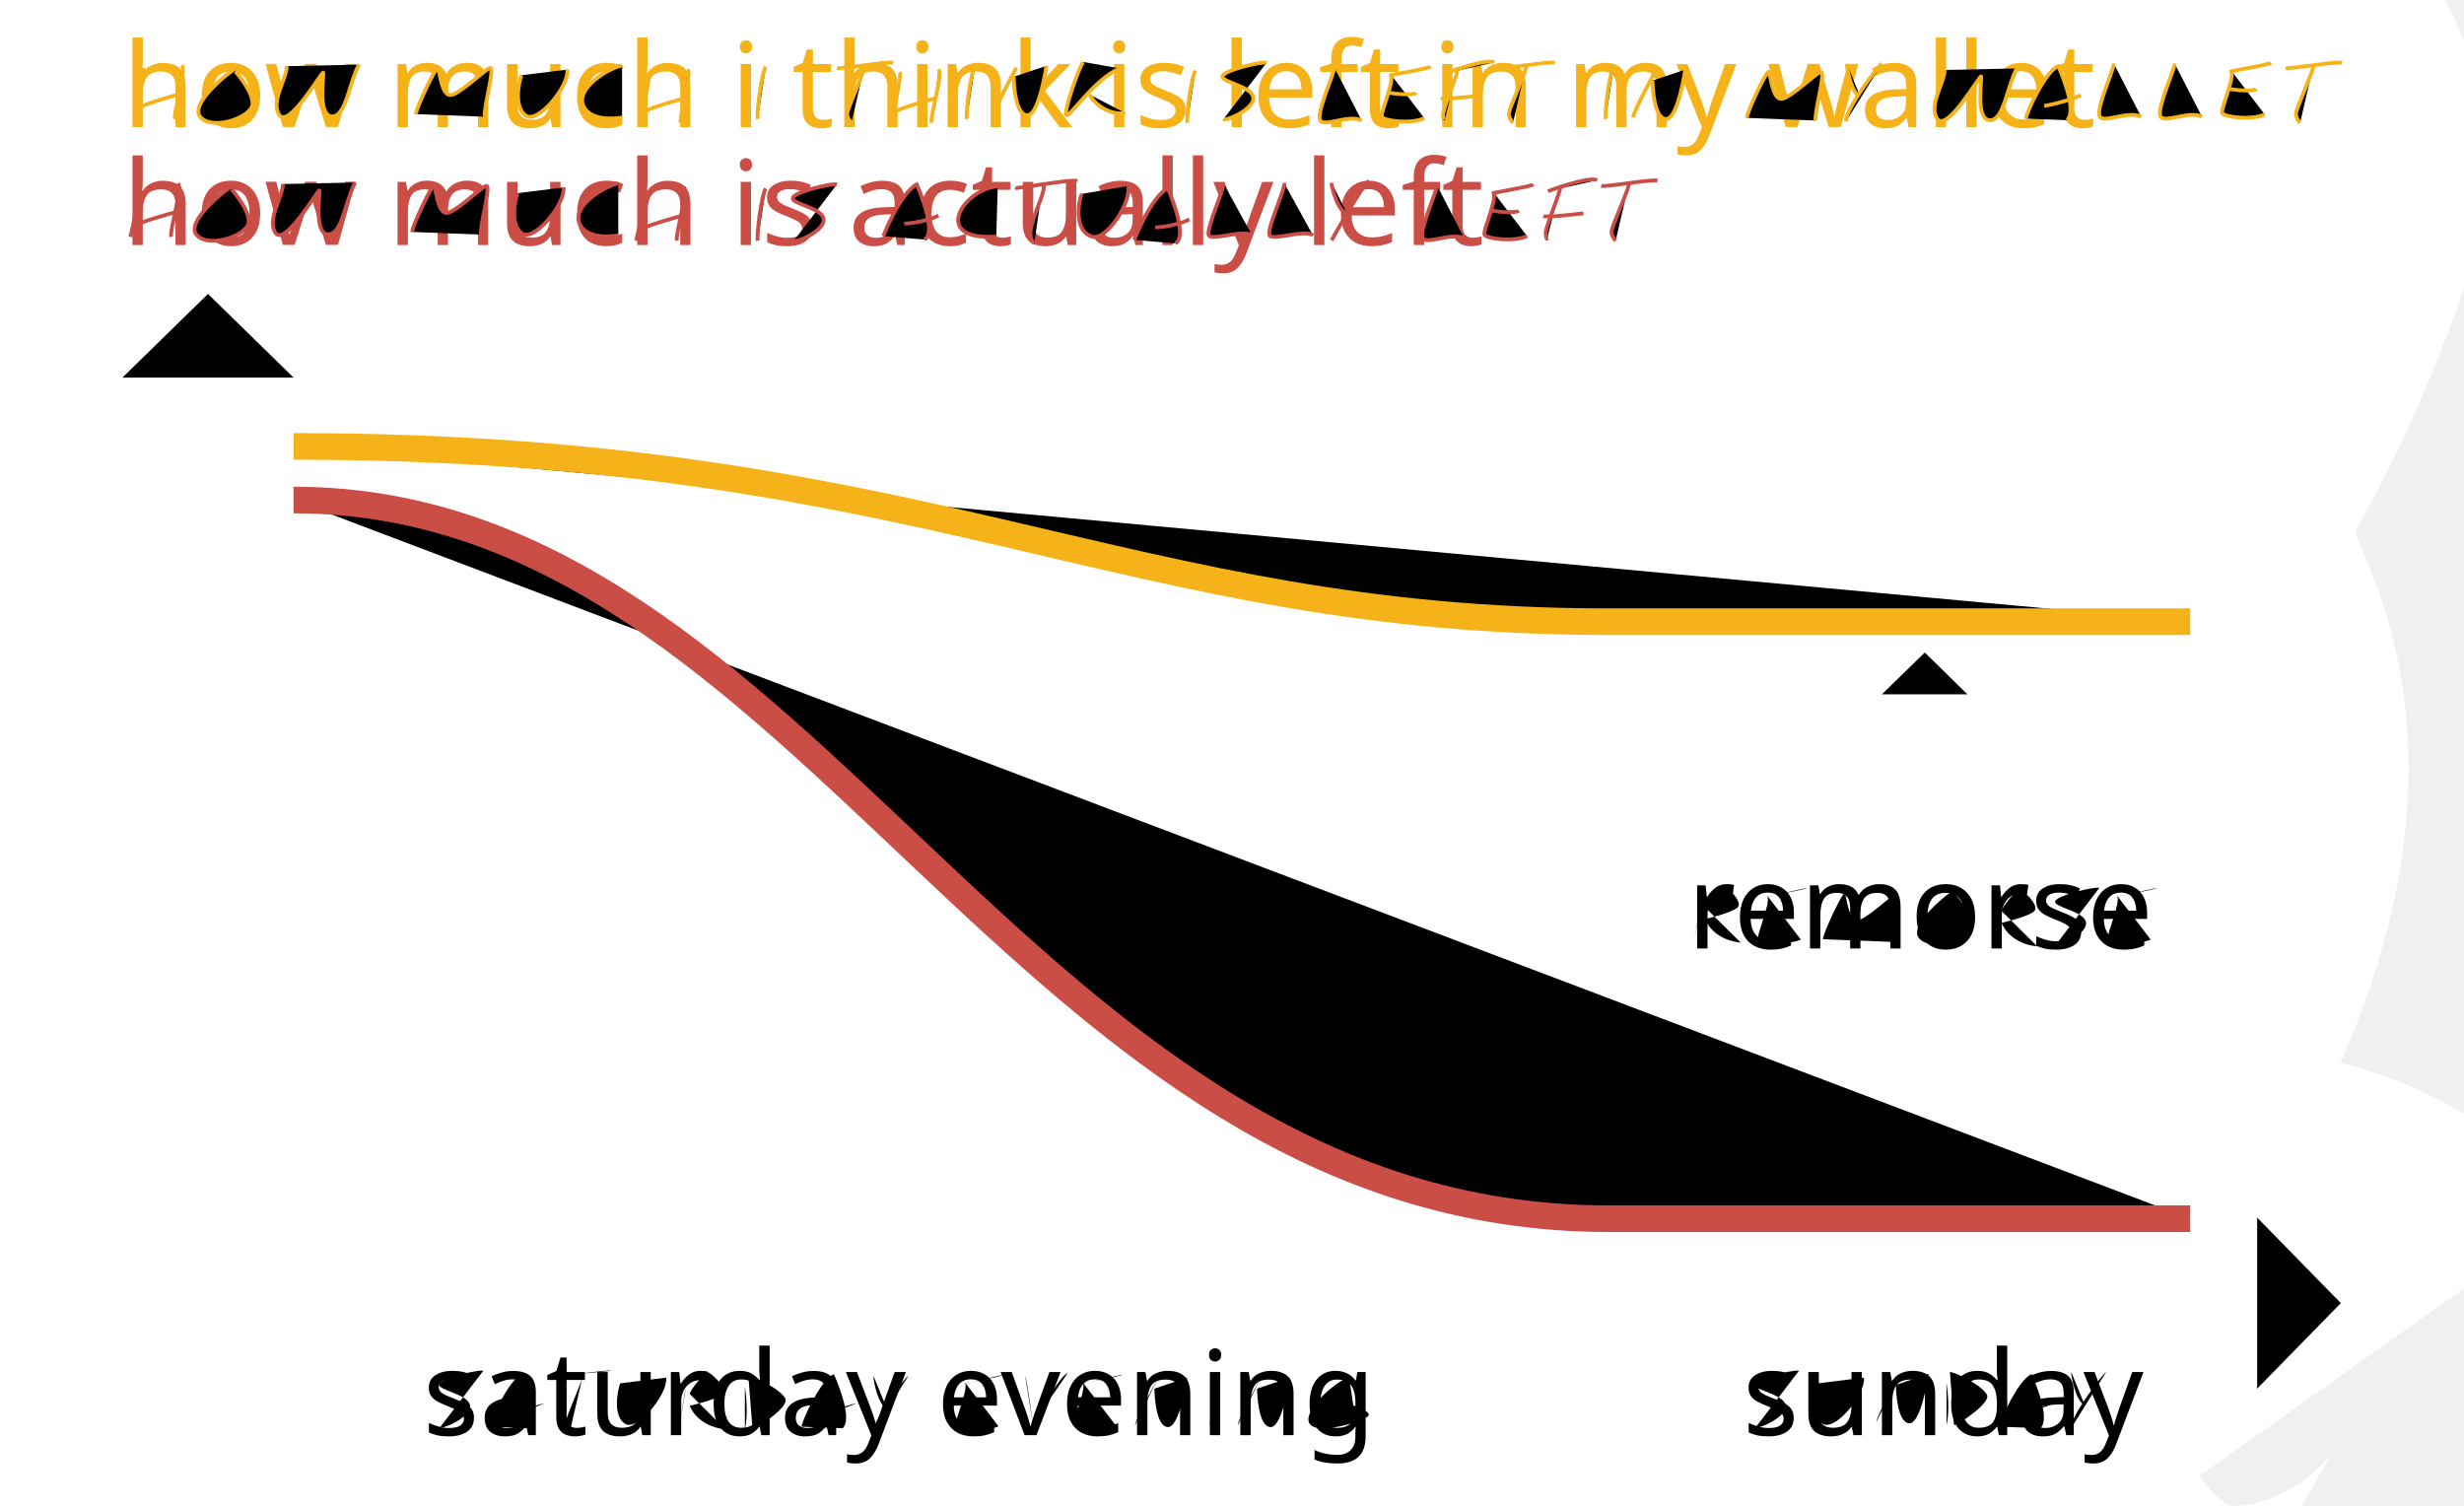
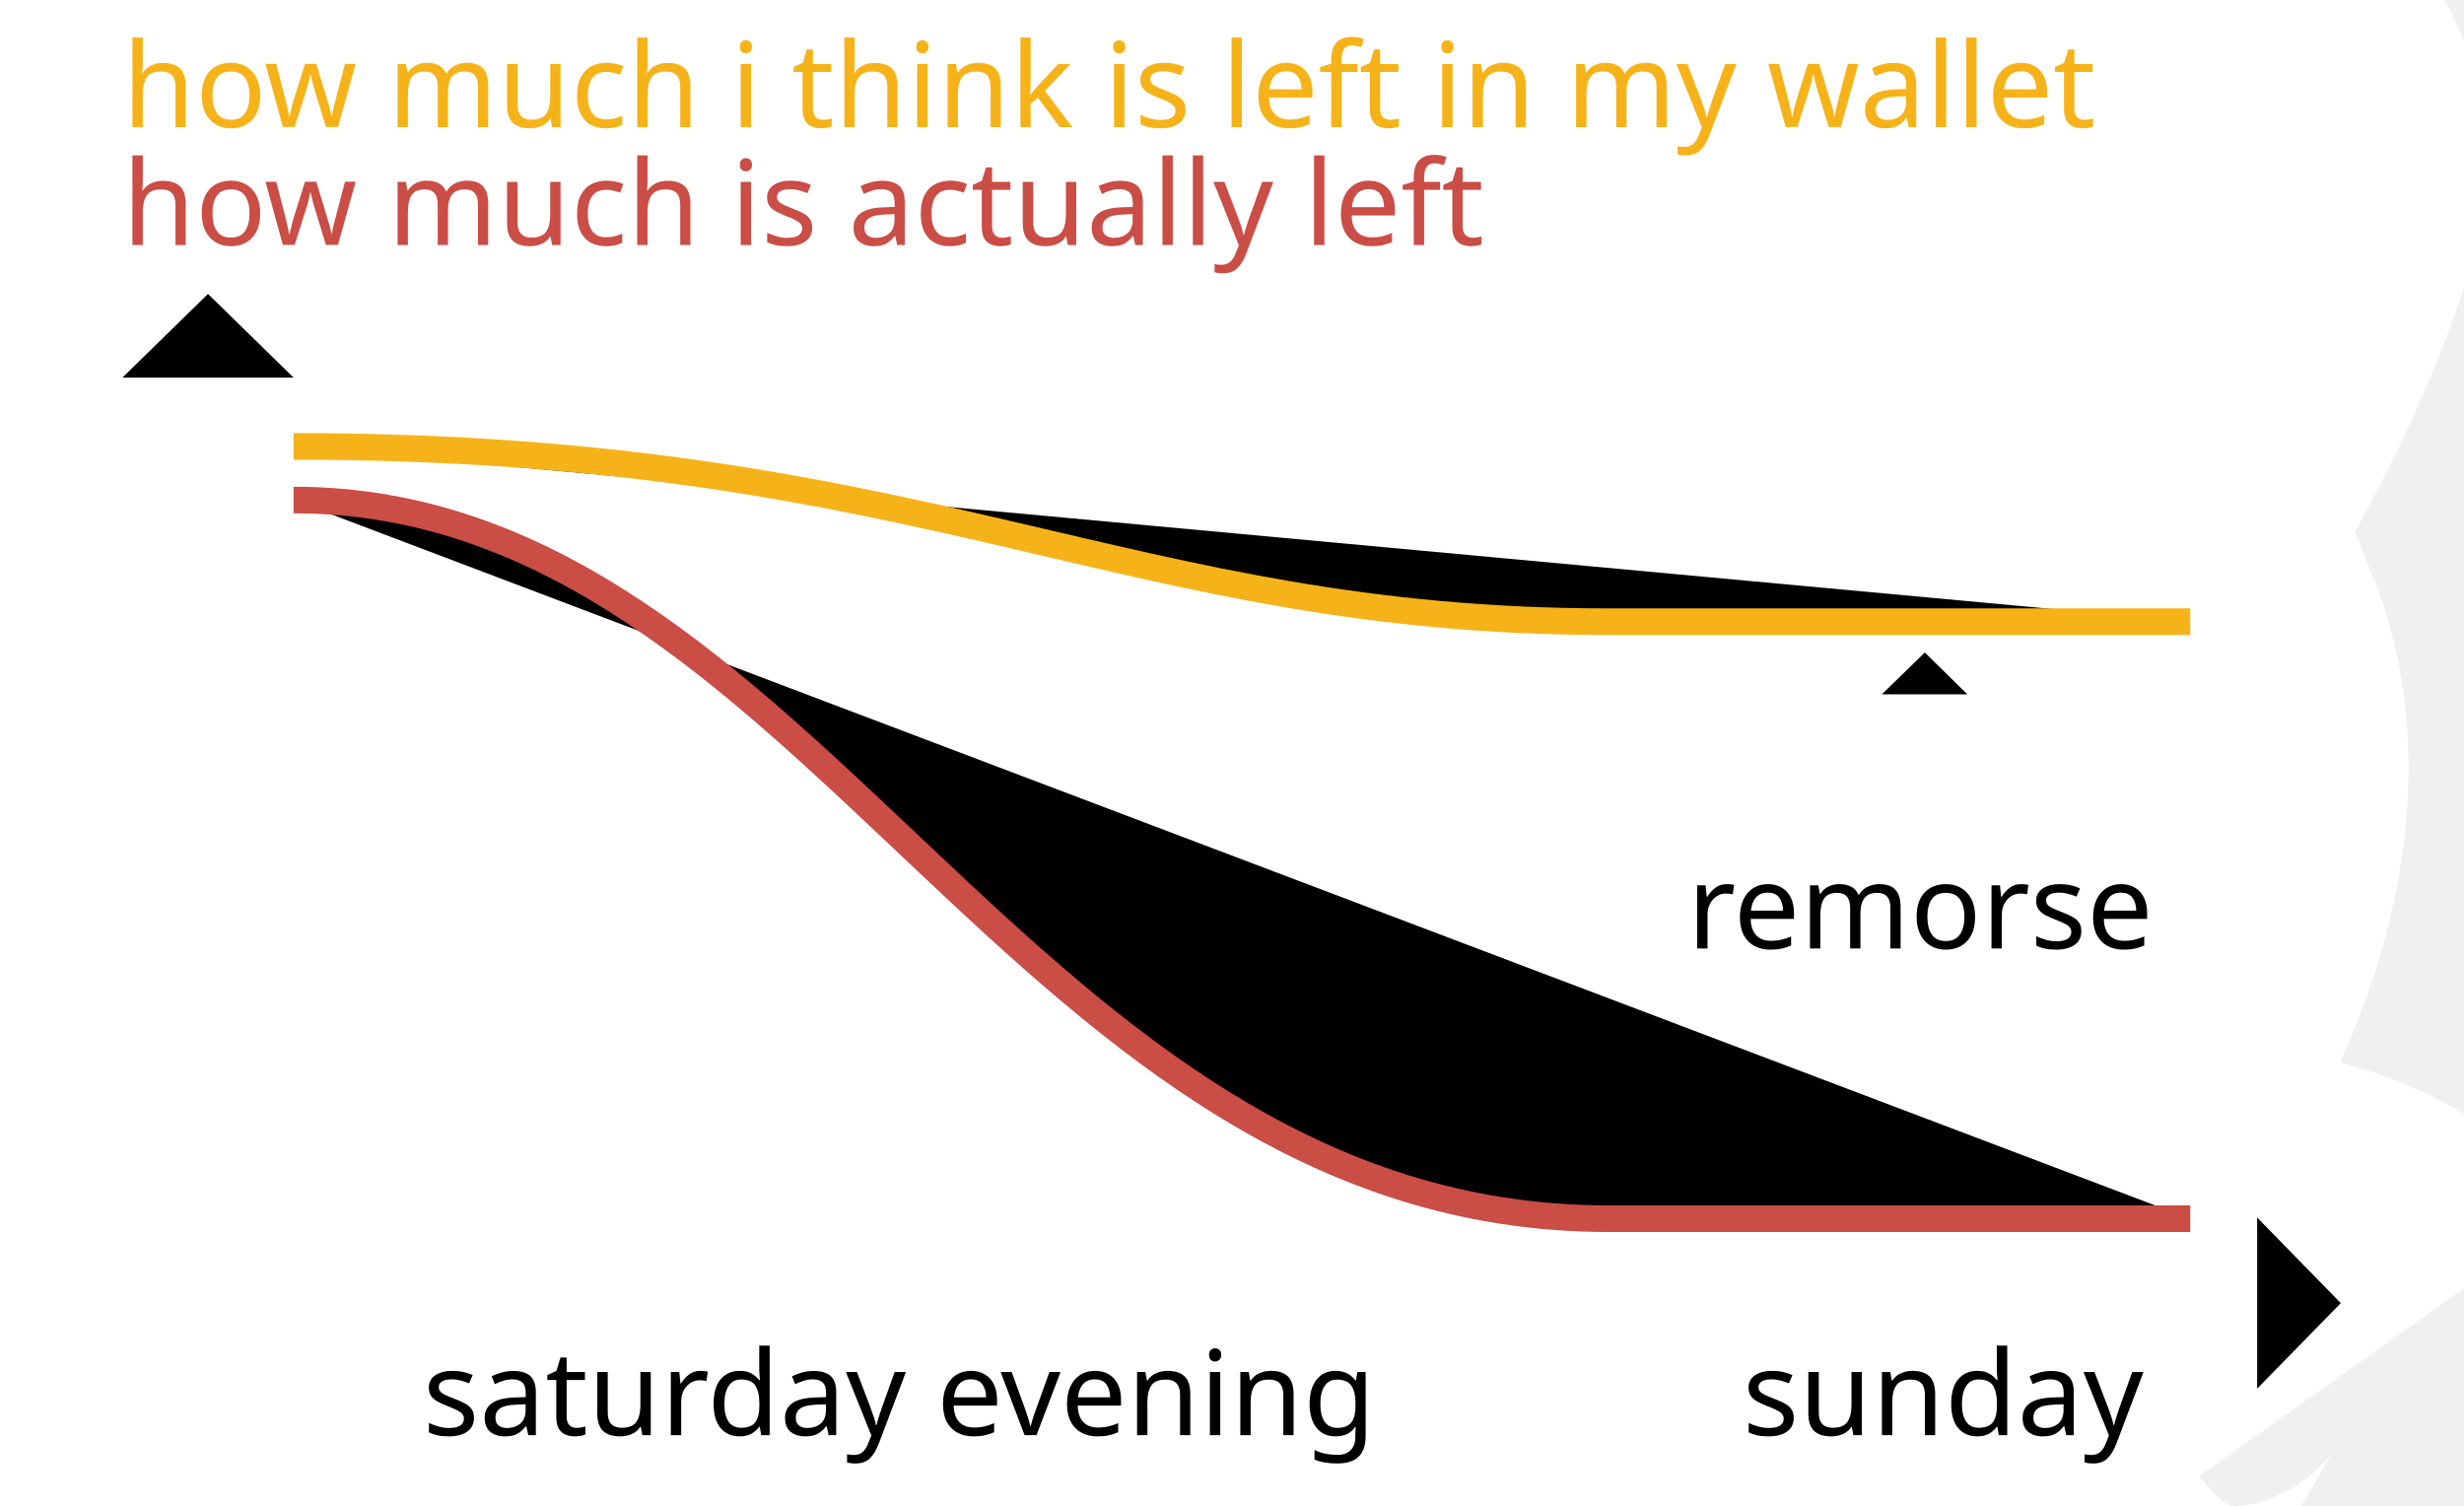
<svg xmlns="http://www.w3.org/2000/svg" version="1.1" id="Layer_1" x="0px" y="0px" viewBox="0 0 648 396" enable-background="new 0 0 648 396" xml:space="preserve">
  <path stroke="#FFFFFF" stroke-width="120" d="M28.8,8.7  C25.4,21.8,22,34.8,18.7,47.9c31.7-16.2,63.5-32.4,95.2-48.5C85.8,34.2,57.7,69.1,29.6,103.9c-5.4,6.7-11.2,15-8.6,23.3  c2.4,7.8,11.8,11.7,19.8,10.4s14.9-6.4,21-11.8C82,107.8,97.5,85.3,116,65.7s41.6-37.1,68.4-40.2c-35.4,36.6-71,73.3-99.9,115.2  s-51.2,89.4-57,139.9c75.2-73.1,138.6-158.3,187.1-251.3c7.8-15,18.7-32.5,35.7-32.3C199.1,108.8,133.7,214,56.2,309.3  c-7.5,9.3-15.4,18.8-18.9,30.2c-3.6,11.4-1.8,25.4,7.4,33c8.6,7,21.4,6.7,31.5,2.1c10.1-4.6,18-12.8,25.5-20.9  c78.8-85.1,141.2-184,196-286.2c11.3-21,23.2-43.3,43.8-55.2c8,22.7,2.1,48.4-9.6,69.4c-11.7,21-28.7,38.6-44.4,56.8  c-55.9,65-97.5,141.4-128,221.6c20.5,7.5,45.4,14.3,62.5,0.8c7.5-5.9,12-14.8,16.3-23.4C283,248.4,332.7,162.1,387.3,79  c14.9-22.7,30.8-45.8,53.4-60.8c11,29.7-4.5,62-19.2,90c-46,87.9-88,178-125.6,269.8c25.8,9.4,55.6-1,75.6-19.8  c19.9-18.8,31.6-44.7,40.6-70.6s15.9-52.7,28.5-77.1c11.4-22,27.4-41.6,36.8-64.5c7.7-18.9,10.8-39.3,15.6-59.1s11.7-39.9,25.6-54.8  c13.9-14.9,36.2-23.5,55.3-16.4c8.3,3.1,15.7,9.3,18.5,17.7c3,8.9,0.3,18.7-2.8,27.6c-36.7,104.1-135.6,181.2-155.5,289.8  c14.1,4.5,29.6-3.9,38.5-15.7s12.9-26.5,17.7-40.5c15.8-45.8,42.8-87.8,77.9-121.2c10.7,27,3.5,57.9-8.7,84.2  c-12.1,26.4-29,50.6-38.7,77.9c-2.8,7.9-5,16.4-3.4,24.6s8,16,16.4,16.7c8.4,0.7,15.7-5.6,20.4-12.5c4.7-7,7.8-15,13.6-21.1  c13.2-14.2,48.3-5.5,59.5,10.3" />
  <g>
    <line stroke-width="7" x1="54.7" y1="77.3" x2="54.7" y2="364.7" />
    <line stroke-width="7" x1="32.2" y1="342.7" x2="615.6" y2="342.7" />
  </g>
  <g>
    <polyline stroke-width="7" points="   32.2,99.3 54.7,77.3 77.2,99.3  " />
    <polyline stroke-width="7" points="   593.6,320.2 615.6,342.7 593.6,365.2  " />
  </g>
  <g>
    <line stroke-width="7" x1="420.5" y1="335" x2="420.5" y2="351" />
    <text transform="matrix(1 0 0 1 111.1963 377.4346)" font-family="'PermanentMarker'" font-size="31">saturday evening</text>
    <text transform="matrix(1 0 0 1 458.2715 377.4346)" font-family="'PermanentMarker'" font-size="31">sunday</text>
-     <path d="   M127.1,360.5c-1.2-0.4-11,1.9-11.6,3.5s7.7,2.6,8.1,5.6s-6.9,6.2-7.9,5.8" />
-     <path d="   M128.8,375.2c0-1.4,5.2-12.7,8.5-13.8c0,0,5.3,11.5,2.3,14.2" />
-     <path d="   M133.6,371.8c1.4,0,8.3-1.9,9.6-2.8" />
-     <path d="   M146.1,361.9c1.2,0.3,13.1-1.8,14.8-1.4" />
-     <path d="   M153.5,360.8c0.3,1.1-4.7,11.8-4.7,13.1s1.1,2.4,1.1,2.4" />
-     <path d="   M163.1,363.8c-0.7,2-2,8.4,1.2,10.6s11.4-7.7,10.9-12.1" />
-     <path d="   M180.3,365.1c0.1,0.6-1.7,9.9-1.7,9.9" />
-     <path d="   M181.4,366.6c0-1.1,4-5.6,4.7-5.7s5.4,4.2,3.9,5.7s-8.6,3.1-8.6,3.1s1.8,5.4,9.4,6.2" />
-     <path d="   M195.9,364.6c0.3,1.8,0.9,7.7,0,11.2" />
-     <path d="   M196.8,361.8c2.2,0.3,9.2,4.1,9.8,6.2c0.6,2.2-7.2,7.4-8.7,7.8" />
-     <path d="   M210.8,375.2c0-1.4,5.2-12.7,8.5-13.8c0,0,5.3,11.5,2.3,14.2" />
-     <path d="   M215.6,371.8c1.4,0,8.3-1.9,9.6-2.8" />
-     <path d="   M229.7,361.8c0,1.6,1.3,7.8,3.6,8.8" />
-     <path d="   M238.9,361.8c-0.9,0.4-9.8,12.3-9.4,15.1" />
-     <path d="   M253.8,363.6c0.9,2-2.8,10-2.4,11.1c0.4,1.1,7.7,2,11.2,0.4" />
-     <path d="   M253.4,363.9c0.4-0.3,10.2-1.8,10.7-2.4" />
-     <path d="   M253.4,368.4c0.7,0.2,6.3,0.8,7,0" />
-     <path d="   M269.6,361.9c0.5,1,2.1,13,2.1,13" />
-     <path d="   M271.9,374c0,0,6.6-12.1,8.9-12.9" />
-     <path d="   M284.8,363.6c0.9,2-2.8,10-2.4,11.1c0.4,1.1,7.7,2,11.2,0.4" />
-     <path d="   M284.4,363.9c0.4-0.3,10.2-1.8,10.8-2.4" />
-     <path d="   M284.4,368.4c0.7,0.2,6.3,0.8,7,0" />
-     <path d="   M298.5,374.9c0-1.5,5.8-12.1,5.8-12.1" />
-     <path d="   M303.6,365.2c0,1.4,0.3,9.9,3.5,10.1s5.1-13,5.1-13" />
-     <path d="   M320.4,361.6c-1.1,1.4-2.5,12.2-2.1,13.7" />
-     <path d="   M325.5,374.9c0-1.5,5.8-12.1,5.8-12.1" />
-     <path d="   M330.6,365.2c0,1.4,0.3,9.9,3.5,10.1s5.1-13,5.1-13" />
-     <path d="   M354.8,362.2c-3.9,1.2-12.4,9-10.4,12.2s14.9-0.8,15.5-2.1s-4-2.7-4-2.7" />
-     <path d="   M473.1,360.5c-1.2-0.4-11,1.9-11.6,3.5s7.7,2.6,8.1,5.6s-6.9,6.2-7.9,5.8" />
-     <path d="   M478.1,363.8c-0.7,2-2,8.4,1.2,10.6s11.4-7.7,10.9-12.1" />
-     <path d="   M493.5,373.9c0-1.5,5.8-12.1,5.8-12.1" />
-     <path d="   M498.6,364.2c0,1.4,0.3,9.9,3.5,10.1s5.1-13,5.1-13" />
-     <path d="   M511.9,363.6c0.3,1.8,0.9,7.7,0,11.2" />
-     <path d="   M512.8,360.8c2.2,0.3,9.2,4.1,9.8,6.2c0.6,2.2-7.2,7.4-8.7,7.8" />
-     <path d="   M525.8,375.2c0-1.4,5.2-12.7,8.5-13.8c0,0,5.3,11.5,2.3,14.2" />
-     <path d="   M530.6,371.8c1.4,0,8.3-1.9,9.6-2.8" />
-     <path d="   M544.7,360.8c0,1.6,1.3,7.8,3.6,8.8" />
-     <path d="   M553.9,360.8c-0.9,0.4-9.8,12.3-9.4,15.1" />
  </g>
  <g>
    <text transform="matrix(1 0 0 1 32.1943 33.4346)" fill="#F6B319" font-family="'PermanentMarker'" font-size="31">how much i think is left in my wallet</text>
-     <path stroke="#F6B319" d="   M37.7,17.9c0.4,1.4-2.4,13.4-2.4,13.4" />
-     <path stroke="#F6B319" d="   M47.9,17.2c1,1.9-2.2,11.8-1.9,14.1" />
-     <path stroke="#F6B319" d="   M36.5,28.4c1-1,10.6-3.6,10.6-3.6" />
-     <path stroke="#F6B319" d="   M62.4,17.7c-1.8,0.9-13,9.7-9.6,13.2s13.4-0.1,13.6-3.5s-4.5-8.6-4.5-8.6" />
-     <path stroke="#F6B319" d="   M75.4,17.4c0.1,3.2-4.4,9.4-1.9,12.9s11.2-11.6,11.5-11.2s-1.6,11.2,2.2,11.5s4.6-8.9,7.2-13.6" />
-     <path stroke="#F6B319" d="   M109.4,30c0-1.6,5.4-12.9,5.8-12.1s0.9,6.9,3.1,7.1s8.9-6.5,10.5-7.1s-1.8,10.9-1.3,12.8" />
-     <path stroke="#F6B319" d="   M137.1,19.8c-0.7,2-2,8.4,1.2,10.6s11.4-7.7,10.9-12.1" />
-     <path stroke="#F6B319" d="   M163.6,17.2c-3.5,0.7-12.2,5.9-10.2,10.6c2.1,4.7,10.2,3.1,10.2,3.1" />
-     <path stroke="#F6B319" d="   M170.7,18.9c0.4,1.4-2.4,13.4-2.4,13.4" />
-     <path stroke="#F6B319" d="   M180.9,18.2c1,1.9-2.2,11.8-1.9,14.1" />
-     <path stroke="#F6B319" d="   M169.5,29.4c1-1,10.6-3.6,10.6-3.6" />
-     <path stroke="#F6B319" d="   M201.4,17.6c-1.1,1.4-2.5,12.2-2.1,13.7" />
-     <path stroke="#F6B319" d="   M220.1,17.9c1.2,0.3,13.1-1.8,14.8-1.4" />
-     <path stroke="#F6B319" d="   M227.5,16.8c0.3,1.1-4.7,11.8-4.7,13.1c0,1.3,1.1,2.4,1.1,2.4" />
-     <path stroke="#F6B319" d="   M236.7,18.9c0.4,1.4-2.4,13.4-2.4,13.4" />
-     <path stroke="#F6B319" d="   M246.9,18.2c1,1.9-2.2,11.8-1.9,14.1" />
-     <path stroke="#F6B319" d="   M235.5,29.4c1-1,10.6-3.6,10.6-3.6" />
-     <path stroke="#F6B319" d="   M256.4,17.6c-1.1,1.4-2.5,12.2-2.1,13.7" />
-     <path stroke="#F6B319" d="   M261.5,29.9c0-1.5,5.8-12.1,5.8-12.1" />
-     <path stroke="#F6B319" d="   M266.6,20.2c0,1.4,0.3,9.9,3.5,10.1c3.2,0.2,5.1-13,5.1-13" />
-     <path stroke="#F6B319" d="   M284.9,16.3c-1.1,1.1-5.1,12.8-4.5,13.9c0.6,1.2,7.6-9.8,14.2-12.2" />
-     <path stroke="#F6B319" d="   M286.6,24.9c0.8,2.1,5.1,5.6,9.3,4.8" />
-     <path stroke="#F6B319" d="   M314.4,18.6c-1.1,1.4-2.5,12.2-2.1,13.7" />
-     <path stroke="#F6B319" d="   M333.1,16.5c-1.2-0.4-11,1.9-11.6,3.5s7.7,2.6,8.1,5.6s-6.9,6.2-7.9,5.8" />
-     <path stroke="#F6B319" d="   M350.9,17.7c0.1,1.4-4.5,11.3-3.8,13.7s7.5-1.5,11,0.3" />
-     <path stroke="#F6B319" d="   M365.8,19.6c0.9,2-2.8,10-2.4,11.1c0.4,1.1,7.7,2,11.2,0.4" />
-     <path stroke="#F6B319" d="   M365.4,19.9c0.4-0.3,10.2-1.8,10.8-2.4" />
-     <path stroke="#F6B319" d="   M365.4,24.4c0.7,0.2,6.3,0.8,7,0" />
-     <path stroke="#F6B319" d="   M383.4,17.7c0.4,1.1-4.1,11-3.9,12.8s0.4,1.2,0.4,1.2" />
-     <path stroke="#F6B319" d="   M380.1,19.3c0.4-0.2,10.7-4,12.9-2.9" />
-     <path stroke="#F6B319" d="   M378.9,25.8c0.9,0.5,10.5-0.7,10.5-0.7" />
-     <path stroke="#F6B319" d="   M394.1,17.9c1.2,0.3,13.1-1.8,14.8-1.4" />
-     <path stroke="#F6B319" d="   M401.5,16.8c0.3,1.1-4.7,11.8-4.7,13.1s1.1,2.4,1.1,2.4" />
-     <path stroke="#F6B319" d="   M424.4,17.6c-1.1,1.4-2.5,12.2-2.1,13.7" />
-     <path stroke="#F6B319" d="   M429.5,30.9c0-1.5,5.8-12.1,5.8-12.1" />
-     <path stroke="#F6B319" d="   M434.6,21.2c0,1.4,0.3,9.9,3.5,10.1s5.1-13,5.1-13" />
-     <path stroke="#F6B319" d="   M459.4,31c0-1.6,5.4-12.9,5.8-12.1s0.9,6.9,3.1,7.1s8.9-6.5,10.5-7.1s-1.8,10.9-1.3,12.8" />
-     <path stroke="#F6B319" d="   M485.7,16.8c0,1.6,1.3,7.8,3.6,8.8" />
-     <path stroke="#F6B319" d="   M494.9,16.8c-0.9,0.4-9.8,12.3-9.4,15.1" />
-     <path stroke="#F6B319" d="   M511.4,18.4c0.1,3.2-4.4,9.4-1.9,12.9c2.6,3.5,11.2-11.6,11.5-11.2s-1.6,11.2,2.2,11.5s4.6-8.9,7.2-13.6" />
-     <path stroke="#F6B319" d="   M532.8,31.2c0-1.4,5.2-12.7,8.5-13.8c0,0,5.3,11.5,2.3,14.2" />
-     <path stroke="#F6B319" d="   M537.6,27.8c1.4,0,8.3-1.9,9.6-2.8" />
-     <path stroke="#F6B319" d="   M555.9,16.7c0.1,1.4-4.5,11.3-3.8,13.7s7.5-1.5,11,0.3" />
-     <path stroke="#F6B319" d="   M571.9,16.7c0.1,1.4-4.5,11.3-3.8,13.7s7.5-1.5,11,0.3" />
-     <path stroke="#F6B319" d="   M586.8,18.6c0.9,2-2.8,10-2.4,11.1c0.4,1.1,7.7,2,11.2,0.4" />
-     <path stroke="#F6B319" d="   M586.4,18.9c0.4-0.3,10.2-1.8,10.8-2.4" />
-     <path stroke="#F6B319" d="   M586.4,23.4c0.7,0.2,6.3,0.8,7,0" />
-     <path stroke="#F6B319" d="   M601.1,17.9c1.2,0.3,13.1-1.8,14.8-1.4" />
-     <path stroke="#F6B319" d="   M608.5,16.8c0.3,1.1-4.7,11.8-4.7,13.1s1.1,2.4,1.1,2.4" />
  </g>
  <path stroke="#F6B319" stroke-width="7" d="  M77.2,117.4c167.5,0,218.2,46.1,345.8,46.1c55,0,153,0,153,0" />
  <g>
    <text transform="matrix(1 0 0 1 32.1943 64.4346)" fill="#CA4D46" font-family="'PermanentMarker'" font-size="31">how much is actually left</text>
-     <path stroke="#CA4D46" d="   M36.7,48.9c0.4,1.4-2.4,13.4-2.4,13.4" />
-     <path stroke="#CA4D46" d="   M46.9,48.2c1,1.9-2.2,11.8-1.9,14.1" />
-     <path stroke="#CA4D46" d="   M35.5,59.4c1-1,10.6-3.6,10.6-3.6" />
-     <path stroke="#CA4D46" d="   M61.4,48.7c-1.8,0.9-13,9.7-9.6,13.2s13.4-0.1,13.6-3.5s-4.5-8.6-4.5-8.6" />
-     <path stroke="#CA4D46" d="   M74.4,48.4c0.1,3.2-4.4,9.4-1.9,12.9s11.2-11.6,11.5-11.2s-1.6,11.2,2.2,11.5s4.6-8.9,7.2-13.6" />
-     <path stroke="#CA4D46" d="   M108.4,61c0-1.6,5.4-12.9,5.8-12.1s0.9,6.9,3.1,7.1s8.9-6.5,10.5-7.1s-1.8,10.9-1.3,12.8" />
-     <path stroke="#CA4D46" d="   M136.1,50.8c-0.7,2-2,8.4,1.2,10.6s11.4-7.7,10.9-12.1" />
-     <path stroke="#CA4D46" d="   M162.6,48.2c-3.5,0.7-12.2,5.9-10.2,10.6c2.1,4.7,10.2,3.1,10.2,3.1" />
-     <path stroke="#CA4D46" d="   M169.7,49.9c0.4,1.4-2.4,13.4-2.4,13.4" />
-     <path stroke="#CA4D46" d="   M179.9,49.2c1,1.9-2.2,11.8-1.9,14.1" />
-     <path stroke="#CA4D46" d="   M168.5,60.4c1-1,10.6-3.6,10.6-3.6" />
-     <path stroke="#CA4D46" d="   M201.4,49.6c-1.1,1.4-2.5,12.2-2.1,13.7" />
-     <path stroke="#CA4D46" d="   M220.1,48.5c-1.2-0.4-11,1.9-11.6,3.5s7.7,2.6,8.1,5.6s-6.9,6.2-7.9,5.8" />
-     <path stroke="#CA4D46" d="   M232.3,62.1c0,0,4.3-11.2,8.8-13.6c0,0,5.6,12.6,2,14.5 M237.8,58.8c0,0,4.9-0.1,9-2.1" />
-     <path stroke="#CA4D46" d="   M262.4,49c-9.1,0.7-17.8,14.4-0.4,13.2" />
-     <path stroke="#CA4D46" d="   M267,49.4c0.6,0.3,14.7-2.4,16.3-1.8" />
-     <path stroke="#CA4D46" d="   M274.3,48.1c1.6,2.4-5.9,12.8-2.3,15.9" />
-     <path stroke="#CA4D46" d="   M284.5,51c-0.4,0.5-2.7,9.4,2.6,11.2c3.8,1.3,10.5-9,9.6-13.3" />
-     <path stroke="#CA4D46" d="   M298.3,63.1c0,0,4.3-11.2,8.8-13.6c0,0,5.6,12.6,2,14.5 M303.8,59.8c0,0,4.9-0.1,9-2.1" />
-     <path stroke="#CA4D46" d="   M321.7,48.1c0.5,1.3-4.7,12.2-3.8,13.8c0.9,1.5,9.1-1.7,11.4,0" />
-     <path stroke="#CA4D46" d="   M337.7,48.1c0.5,1.3-4.7,12.2-3.8,13.8c0.9,1.5,9.1-1.7,11.4,0" />
-     <path stroke="#CA4D46" d="   M350.2,48.1c-0.1,0.8,1.5,7.4,4.1,8.1" />
-     <path stroke="#CA4D46" d="   M360,47.6c-1.8,1-9.8,15.6-9.8,15.6" />
-     <path stroke="#CA4D46" d="   M377.9,48.7c0.1,1.4-4.5,11.3-3.8,13.7c0.7,2.3,7.5-1.5,11,0.3" />
-     <path stroke="#CA4D46" d="   M392.8,50.6c0.9,2-2.8,10-2.4,11.1c0.4,1.1,7.7,2,11.2,0.4" />
-     <path stroke="#CA4D46" d="   M392.4,50.9c0.4-0.3,10.2-1.8,10.8-2.4" />
-     <path stroke="#CA4D46" d="   M392.4,55.4c0.7,0.2,6.3,0.8,7,0" />
-     <path stroke="#CA4D46" d="   M410.4,48.7c0.4,1.1-4.1,11-3.9,12.8s0.4,1.2,0.4,1.2" />
-     <path stroke="#CA4D46" d="   M407.1,50.3c0.4-0.2,10.7-4,12.9-2.9" />
-     <path stroke="#CA4D46" d="   M405.9,56.8c0.9,0.5,10.5-0.7,10.5-0.7" />
-     <path stroke="#CA4D46" d="   M421.1,48.9c1.2,0.3,13.1-1.8,14.8-1.4" />
-     <path stroke="#CA4D46" d="   M428.5,47.8c0.3,1.1-4.7,11.8-4.7,13.1s1.1,2.4,1.1,2.4" />
  </g>
  <path stroke="#CA4D46" stroke-width="7" d="  M77.2,131.5c136.2,0,191,189,345.8,189c74.3,0,153,0,153,0" />
  <g>
    <polyline stroke-width="7" points="   494.9,300 506.2,311 517.4,300  " />
    <polyline stroke-width="7" points="   494.9,182.6 506.2,171.6 517.4,182.6  " />
-     <line stroke-width="7" x1="506.2" y1="171.6" x2="506.2" y2="222.2" />
-     <line stroke-width="7" x1="506.2" y1="260.3" x2="506.2" y2="311" />
+     <line stroke-width="7" x1="506.2" y1="171.6" x2="506.2" y2="311" />
+     <path stroke="#FFFFFF" stroke-width="40" d="M477,241.6   c28.7-0.7,57.4-3.8,85.6-9.2" />
  </g>
  <g>
    <text transform="matrix(1 0 0 1 443.6943 249.4351)" font-family="'PermanentMarker'" font-size="31">remorse</text>
-     <path d="   M447.3,237.1c0.1,0.6-1.7,9.9-1.7,9.9" />
-     <path d="   M448.4,238.6c0-1.1,4-5.6,4.7-5.7s5.4,4.2,3.9,5.7s-8.6,3.1-8.6,3.1s1.8,5.4,9.4,6.2" />
-     <path d="   M464.8,235.6c0.9,2-2.8,10-2.4,11.1c0.4,1.1,7.7,2,11.2,0.4" />
-     <path d="   M464.4,235.9c0.4-0.3,10.2-1.8,10.8-2.4" />
-     <path d="   M464.4,240.4c0.7,0.2,6.3,0.8,7,0" />
-     <path d="   M479.4,247c0-1.6,5.4-12.9,5.8-12.1s0.9,6.9,3.1,7.1s8.9-6.5,10.5-7.1c1.6-0.6-1.8,10.9-1.3,12.8" />
-     <path d="   M514.4,233.7c-1.8,0.9-13,9.7-9.6,13.2s13.4-0.1,13.6-3.5s-4.5-8.6-4.5-8.6" />
-     <path d="   M525.3,238.1c0.1,0.6-1.7,9.9-1.7,9.9" />
-     <path d="   M526.4,239.6c0-1.1,4-5.6,4.7-5.7s5.4,4.2,3.9,5.7s-8.6,3.1-8.6,3.1s1.8,5.4,9.4,6.2" />
-     <path d="   M552.1,233.5c-1.2-0.4-11,1.9-11.6,3.5s7.7,2.6,8.1,5.6s-6.9,6.2-7.9,5.8" />
-     <path d="   M556.8,235.6c0.9,2-2.8,10-2.4,11.1c0.4,1.1,7.7,2,11.2,0.4" />
-     <path d="   M556.4,235.9c0.4-0.3,10.2-1.8,10.8-2.4" />
-     <path d="   M556.4,240.4c0.7,0.2,6.3,0.8,7,0" />
  </g>
</svg>
